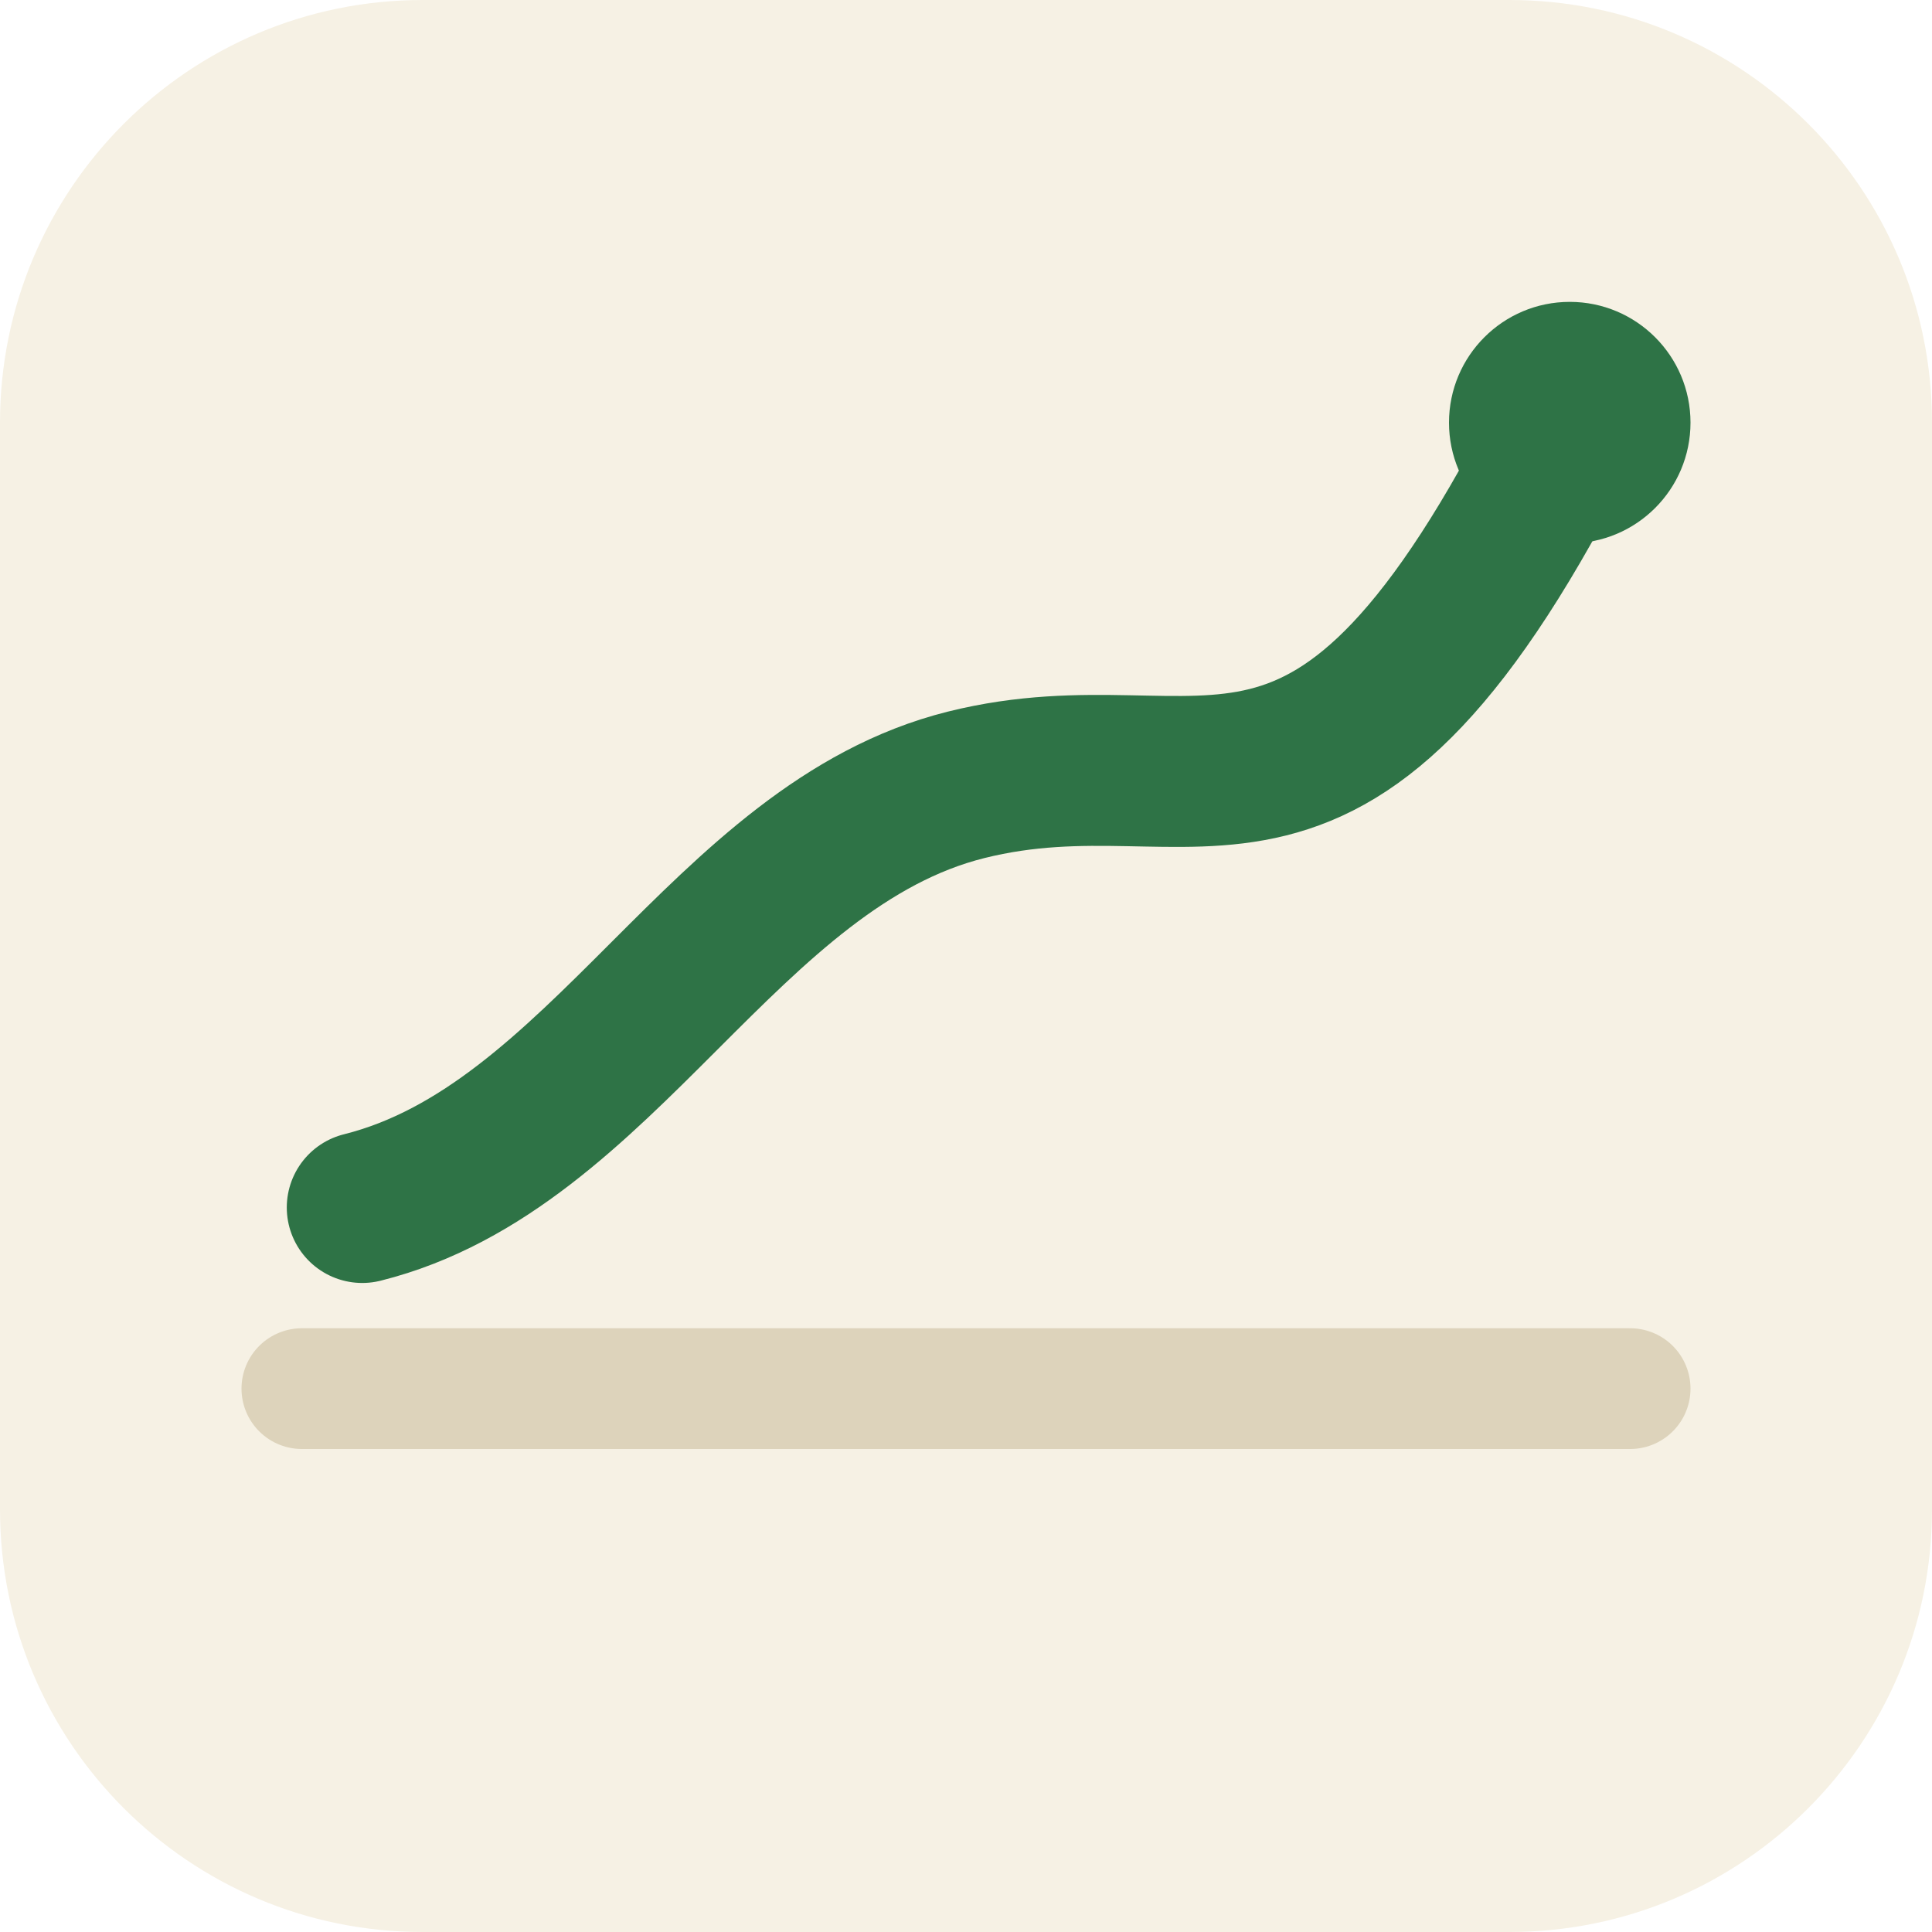
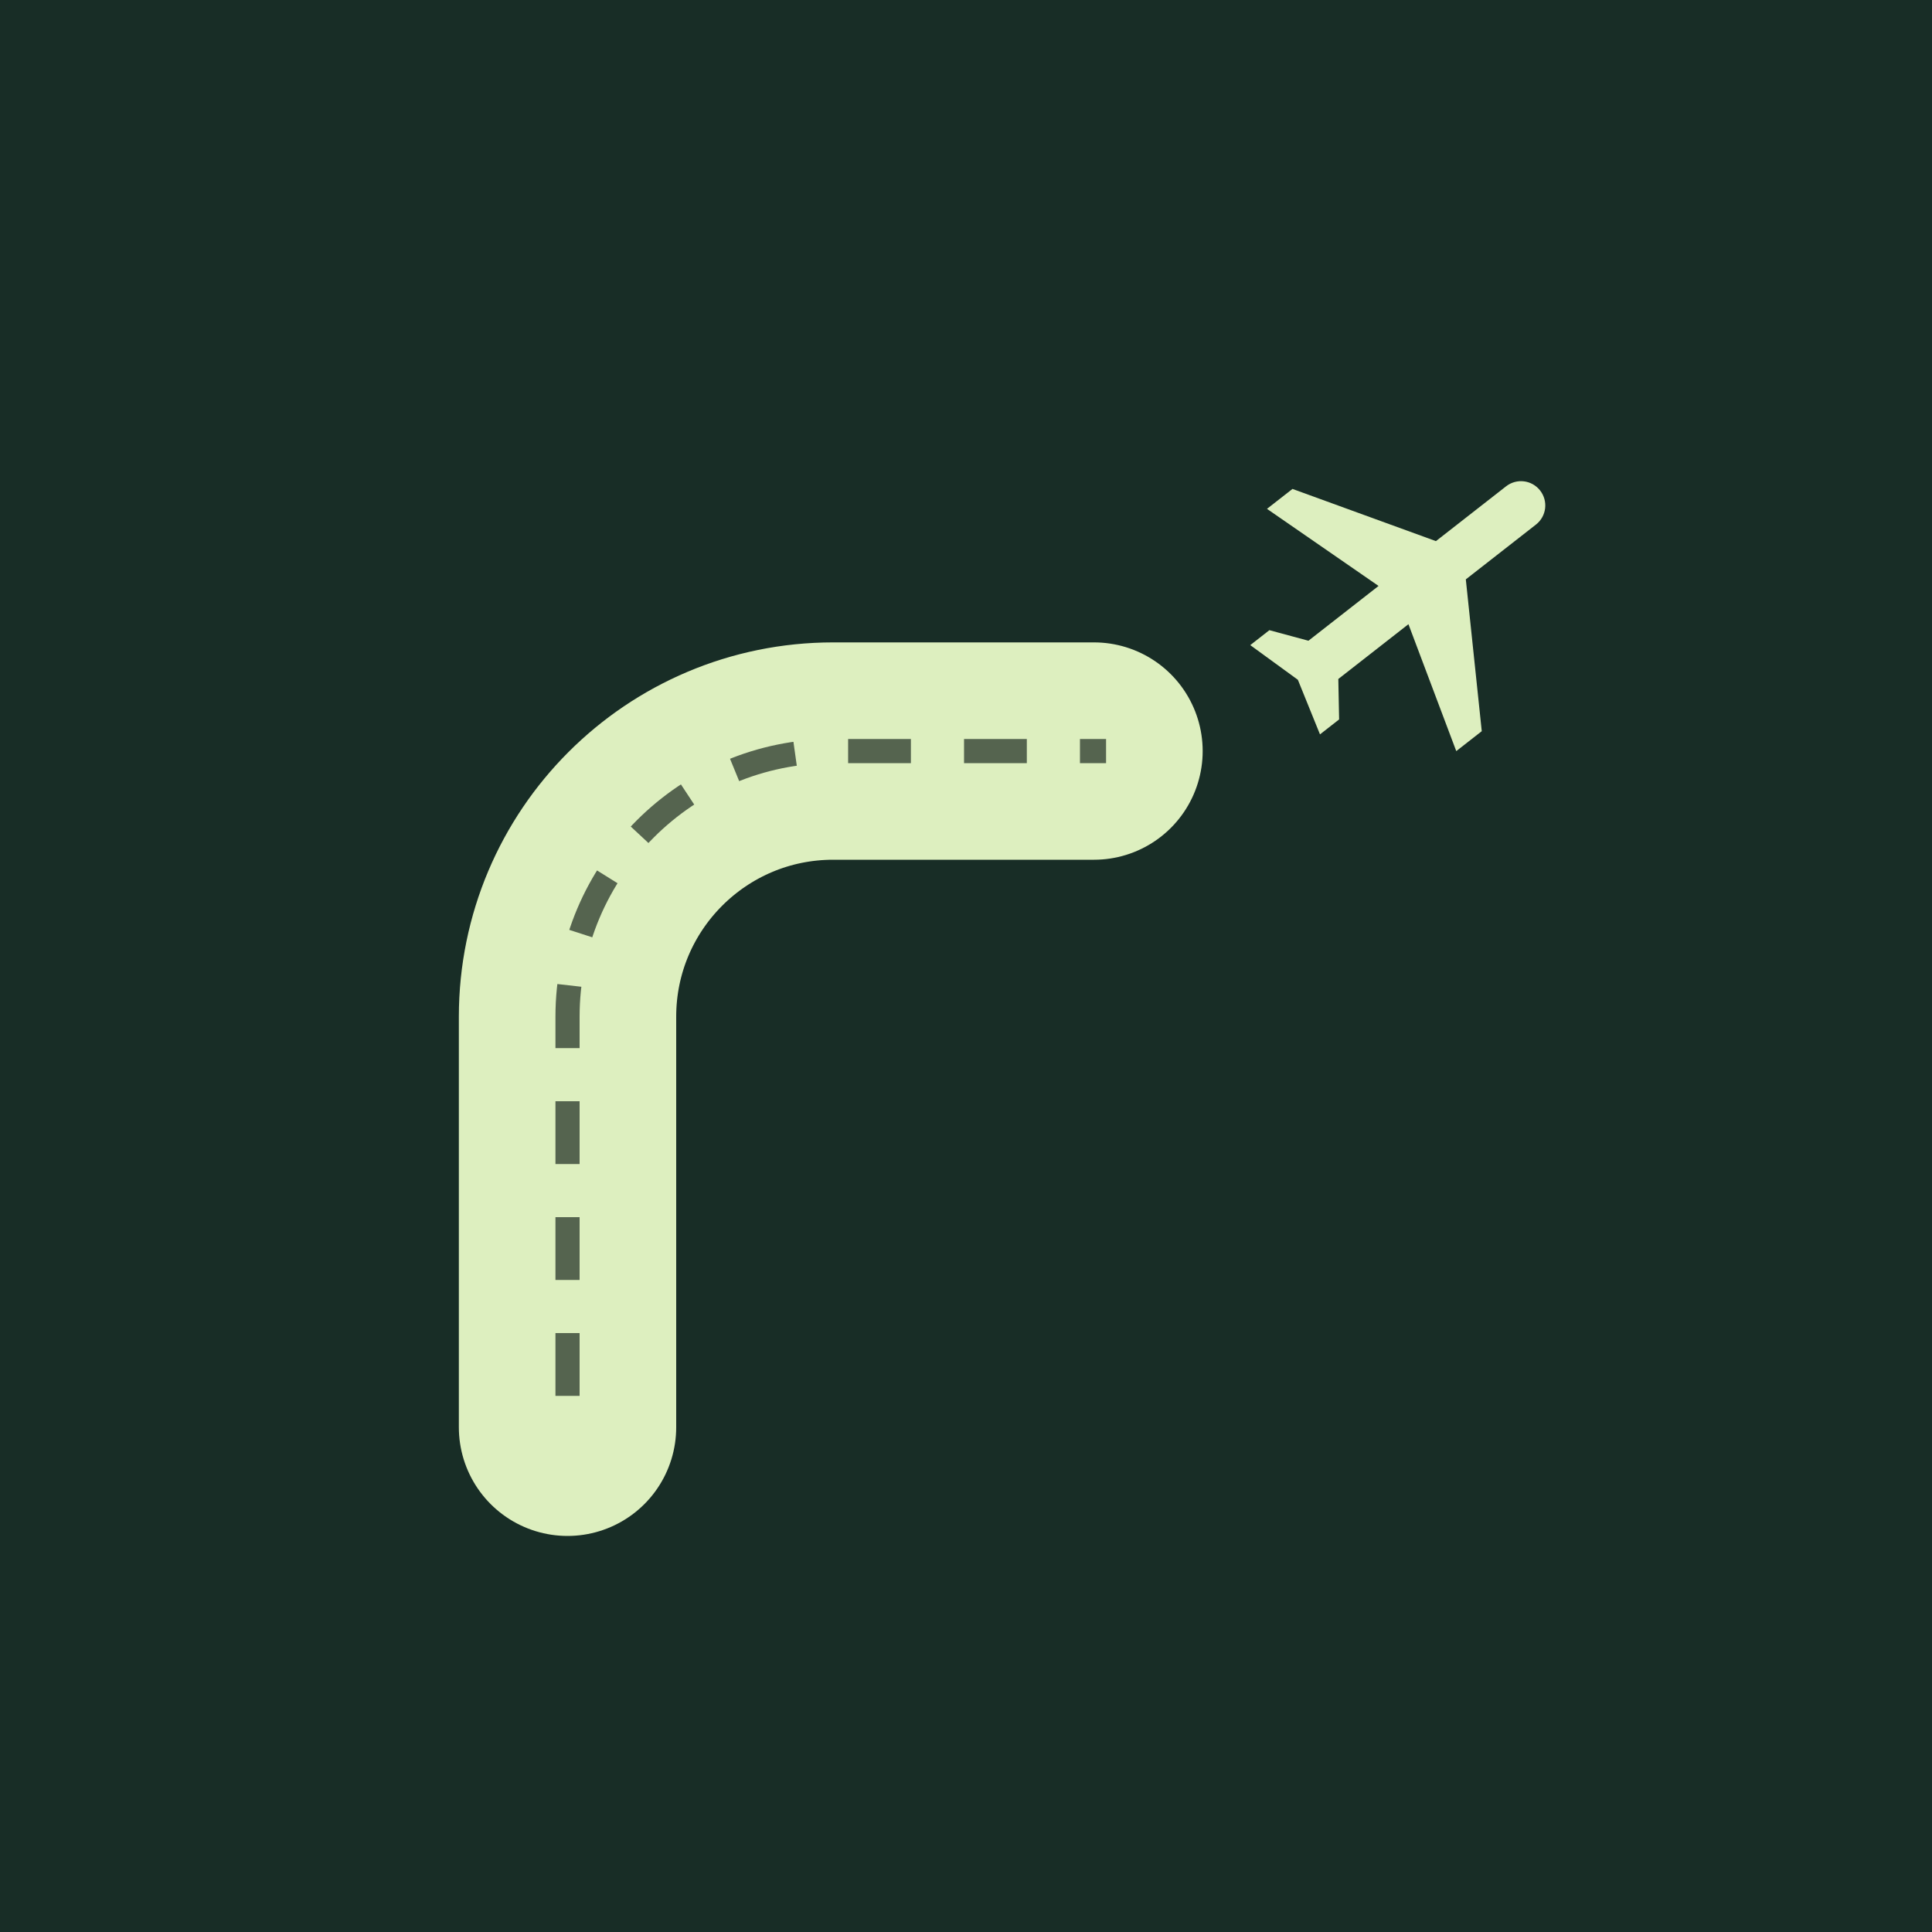
- <svg xmlns="http://www.w3.org/2000/svg" viewBox="0 0 64 64">
-   <rect width="64" height="64" rx="14" fill="#f6f1e4" />
-   <path d="M10 46h44" stroke="#ddd3bb" stroke-width="4" stroke-linecap="round" />
-   <path d="M12 40c8-2 12-12 20-14s12 4 20-12" fill="none" stroke="#2e7346" stroke-width="5" stroke-linecap="round" stroke-linejoin="round" />
-   <circle cx="52" cy="14" r="4" fill="#2e7346" />
+ <svg xmlns="http://www.w3.org/2000/svg" viewBox="0 0 400 400">
+   <rect width="400" height="400" fill="#182d26" />
+   <path d="M117.5 295.5V210.5A55 55 0 0 1 172.5 155.5H226.5" fill="none" stroke="#ddefbf" stroke-width="45" stroke-linecap="round" stroke-linejoin="round" />
+   <path d="M117.5 289V210.5A55 55 0 0 1 172.5 155.5H229" fill="none" stroke="#55644f" stroke-width="5" stroke-dasharray="13 11" />
+   <g transform="translate(293.5 123.5) rotate(52) scale(3.35) translate(-12 -12)">
+     <path fill="#ddefbf" d="M21 16v-2l-8-5V3.5c0-.83-.67-1.5-1.5-1.5S10 2.67 10 3.5V9l-8 5v2l8-2.5V19l-2 1.5V22l3.5-1 3.5 1v-1.5L13 19v-5.5l8 2.5z" />
+   </g>
</svg>
